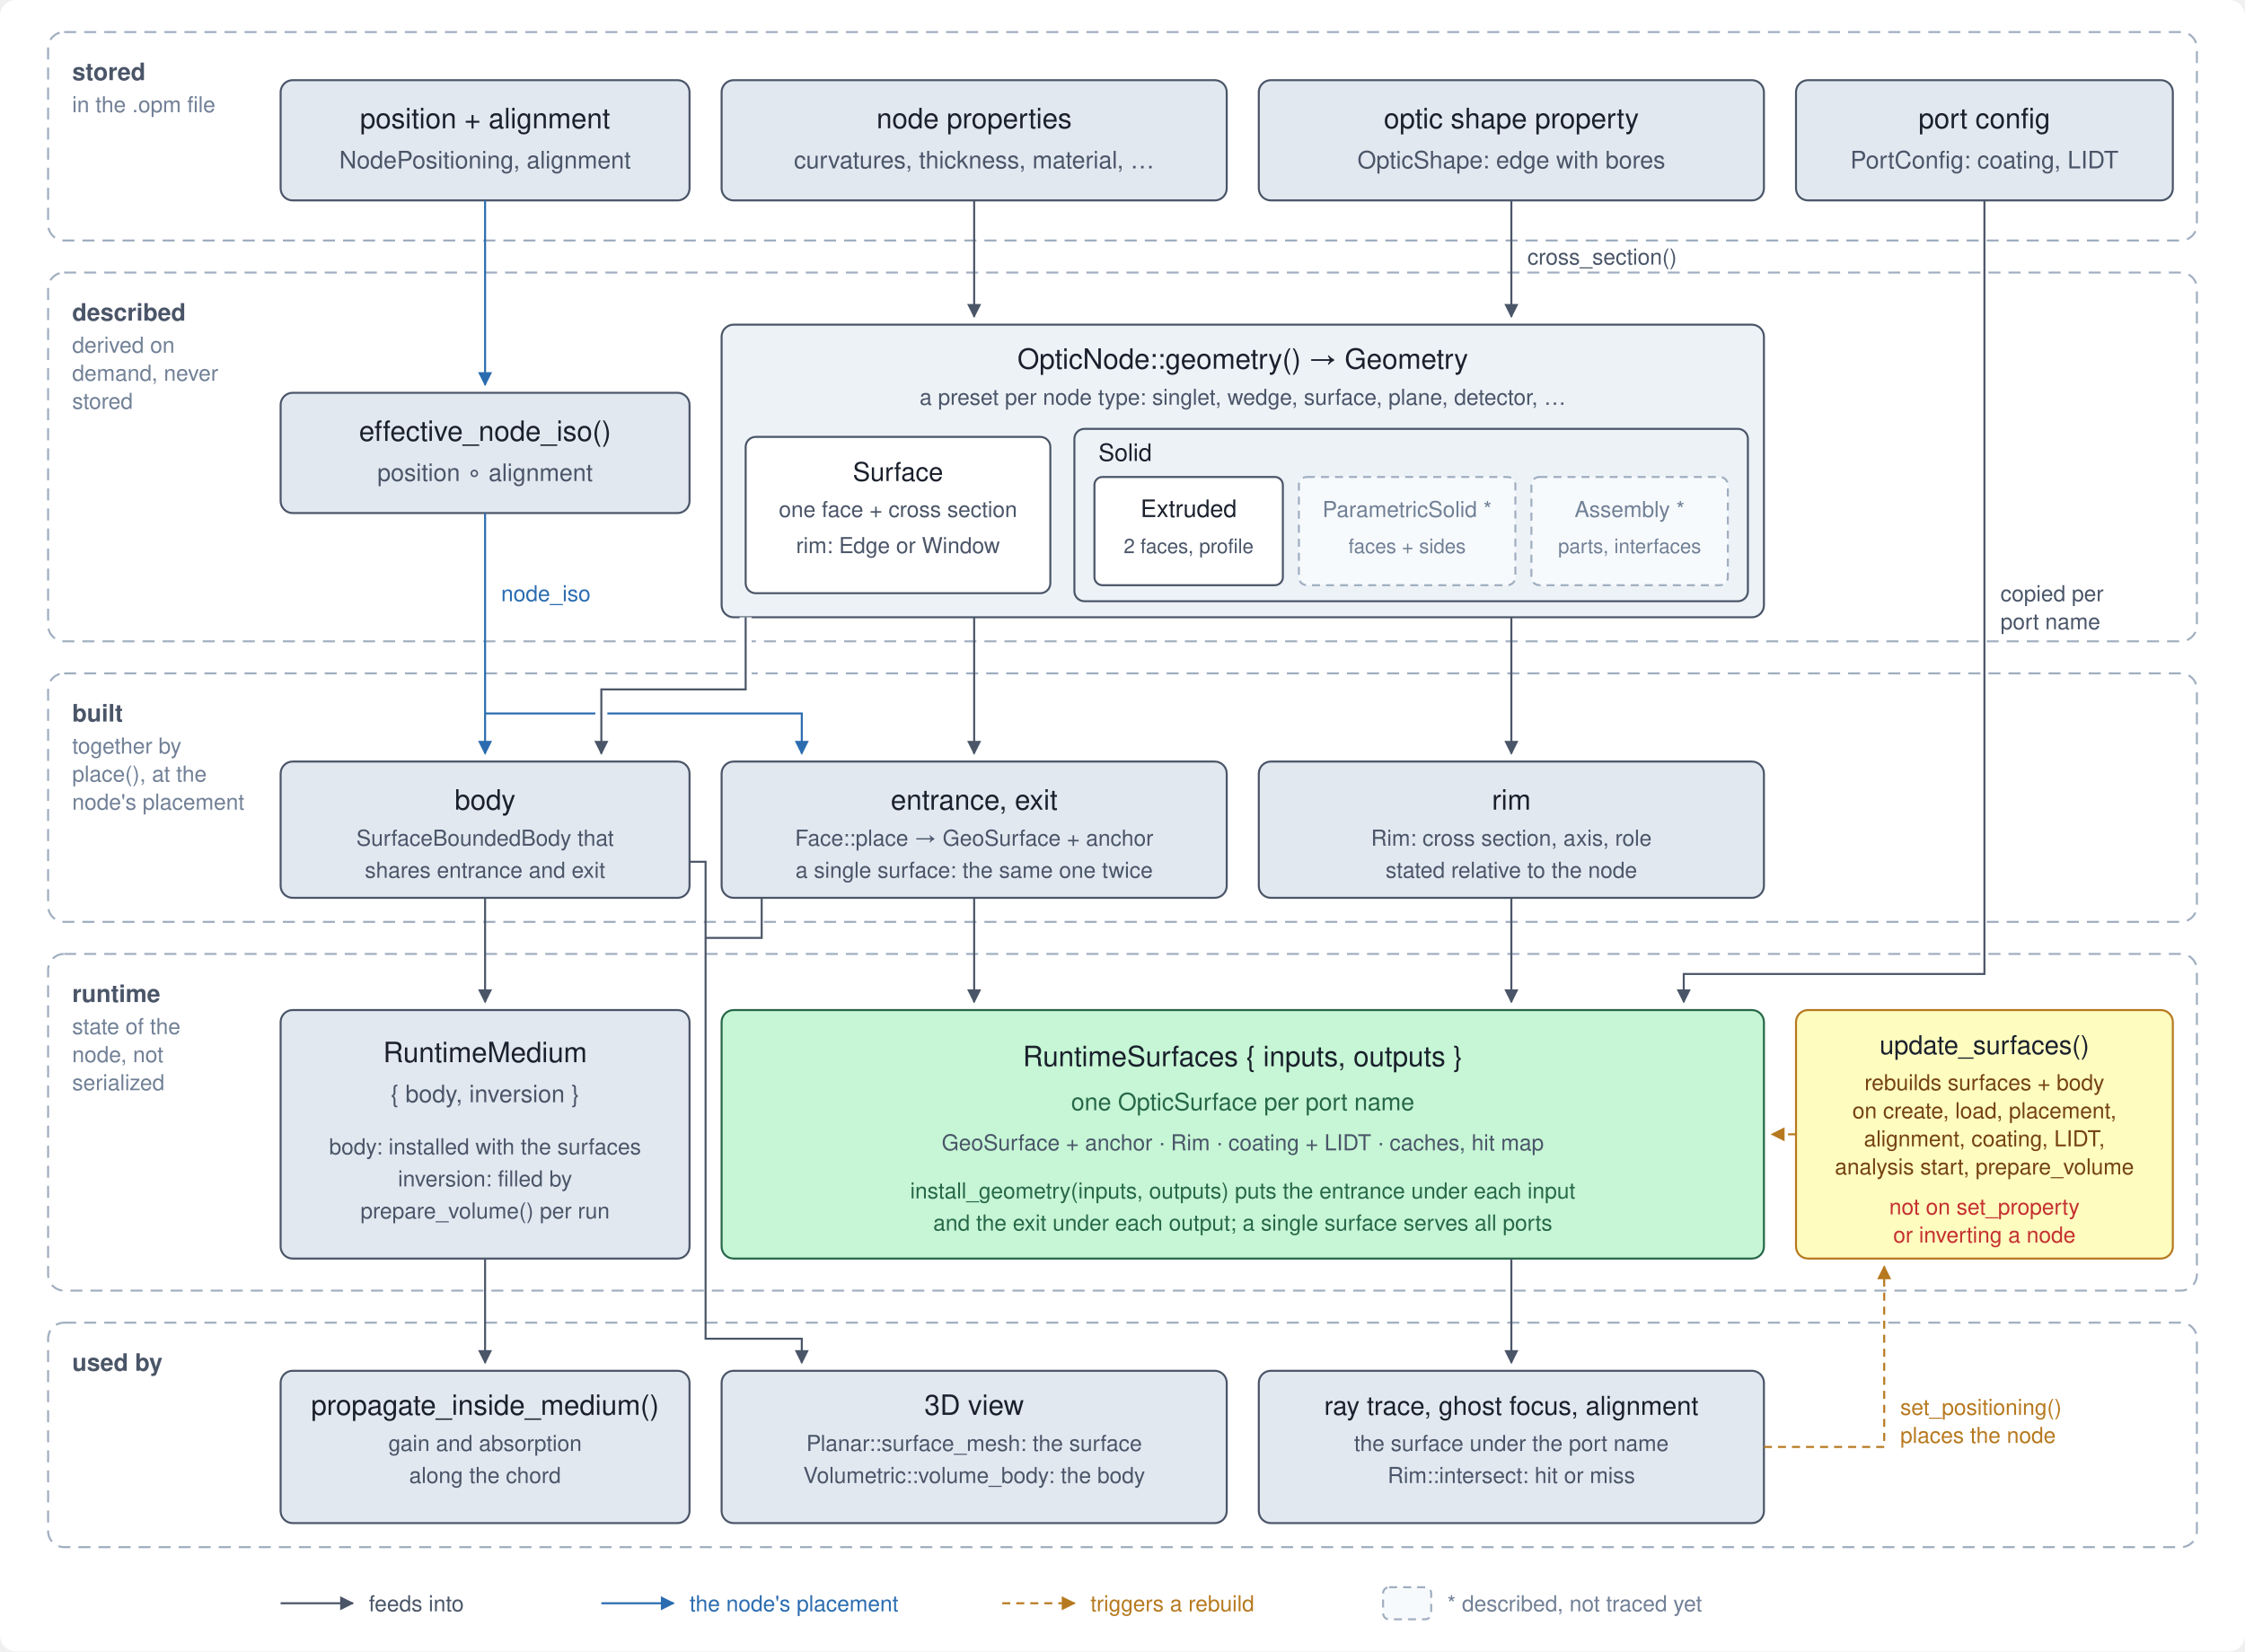
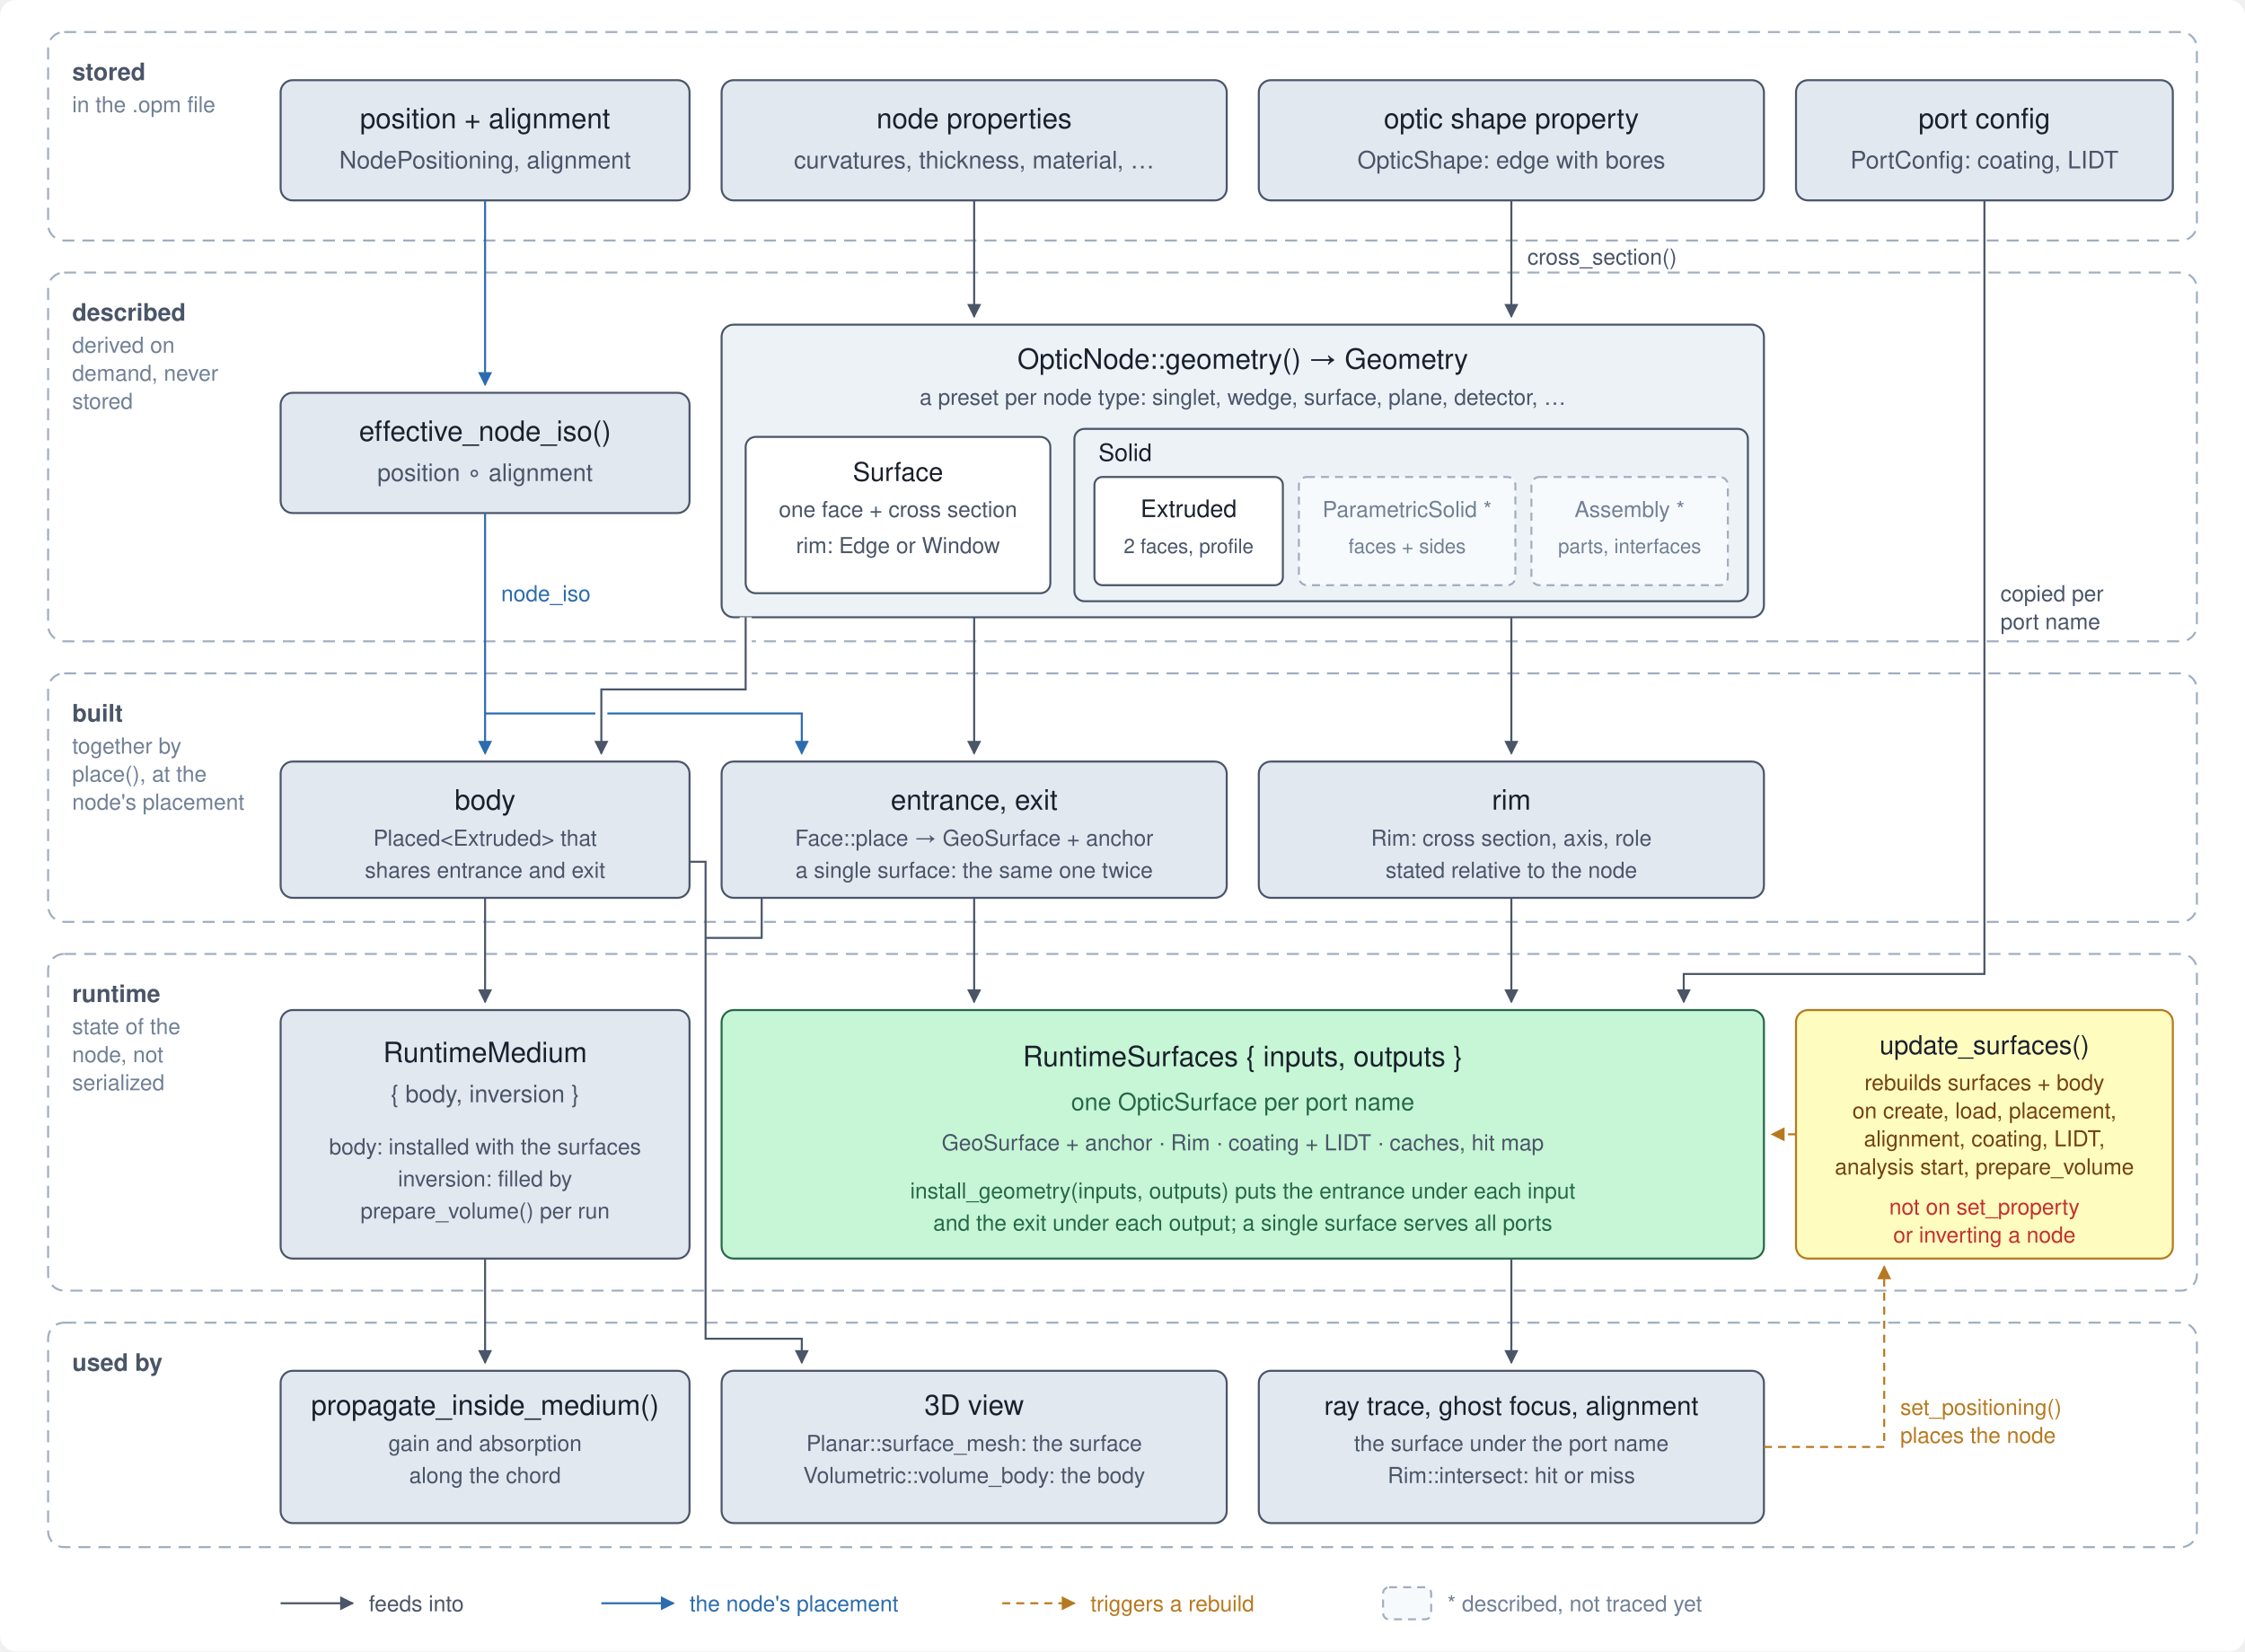
<svg xmlns="http://www.w3.org/2000/svg" width="1120" height="824" viewBox="0 0 1120 824" font-family="Helvetica, Arial, sans-serif">
  <defs>
    <marker id="arrow" viewBox="0 0 10 10" refX="9" refY="5" markerWidth="7" markerHeight="7" orient="auto">
      <path d="M 0 0 L 10 5 L 0 10 z" fill="#4a5568" />
    </marker>
    <marker id="arrow-placement" viewBox="0 0 10 10" refX="9" refY="5" markerWidth="7" markerHeight="7" orient="auto">
      <path d="M 0 0 L 10 5 L 0 10 z" fill="#2b6cb0" />
    </marker>
    <marker id="arrow-rebuild" viewBox="0 0 10 10" refX="9" refY="5" markerWidth="7" markerHeight="7" orient="auto">
      <path d="M 0 0 L 10 5 L 0 10 z" fill="#b7791f" />
    </marker>
  </defs>
  <rect x="0" y="0" width="1120" height="824" rx="8" fill="#ffffff" />
  <rect x="24" y="16" width="1072" height="104" rx="8" fill="none" stroke="#a0aec0" stroke-dasharray="6 4" />
  <text x="36" y="40" font-size="12" font-weight="bold" fill="#4a5568">stored</text>
  <text x="36" y="56" font-size="11" fill="#718096">in the .opm file</text>
  <rect x="140" y="40" width="204" height="60" rx="6" fill="#e2e8f0" stroke="#4a5568" />
  <text x="242" y="64" font-size="14" text-anchor="middle" fill="#1a202c">position + alignment</text>
  <text x="242" y="84" font-size="12" text-anchor="middle" fill="#4a5568">NodePositioning, alignment</text>
  <rect x="360" y="40" width="252" height="60" rx="6" fill="#e2e8f0" stroke="#4a5568" />
  <text x="486" y="64" font-size="14" text-anchor="middle" fill="#1a202c">node properties</text>
  <text x="486" y="84" font-size="12" text-anchor="middle" fill="#4a5568">curvatures, thickness, material, …</text>
  <rect x="628" y="40" width="252" height="60" rx="6" fill="#e2e8f0" stroke="#4a5568" />
  <text x="754" y="64" font-size="14" text-anchor="middle" fill="#1a202c">optic shape property</text>
  <text x="754" y="84" font-size="12" text-anchor="middle" fill="#4a5568">OpticShape: edge with bores</text>
  <rect x="896" y="40" width="188" height="60" rx="6" fill="#e2e8f0" stroke="#4a5568" />
  <text x="990" y="64" font-size="14" text-anchor="middle" fill="#1a202c">port config</text>
  <text x="990" y="84" font-size="12" text-anchor="middle" fill="#4a5568">PortConfig: coating, LIDT</text>
  <rect x="24" y="136" width="1072" height="184" rx="8" fill="none" stroke="#a0aec0" stroke-dasharray="6 4" />
  <text x="36" y="160" font-size="12" font-weight="bold" fill="#4a5568">described</text>
  <text x="36" y="176" font-size="11" fill="#718096">derived on</text>
  <text x="36" y="190" font-size="11" fill="#718096">demand, never</text>
  <text x="36" y="204" font-size="11" fill="#718096">stored</text>
  <rect x="140" y="196" width="204" height="60" rx="6" fill="#e2e8f0" stroke="#4a5568" />
  <text x="242" y="220" font-size="14" text-anchor="middle" fill="#1a202c">effective_node_iso()</text>
  <text x="242" y="240" font-size="12" text-anchor="middle" fill="#4a5568">position ∘ alignment</text>
  <rect x="360" y="162" width="520" height="146" rx="6" fill="#edf2f7" stroke="#4a5568" />
  <text x="620" y="184" font-size="14" text-anchor="middle" fill="#1a202c">OpticNode::geometry() → Geometry</text>
  <text x="620" y="202" font-size="11" text-anchor="middle" fill="#4a5568">a preset per node type: singlet, wedge, surface, plane, detector, …</text>
  <rect x="372" y="218" width="152" height="78" rx="5" fill="#ffffff" stroke="#4a5568" />
  <text x="448" y="240" font-size="13" text-anchor="middle" fill="#1a202c">Surface</text>
  <text x="448" y="258" font-size="11" text-anchor="middle" fill="#4a5568">one face + cross section</text>
  <text x="448" y="276" font-size="11" text-anchor="middle" fill="#4a5568">rim: Edge or Window</text>
  <rect x="536" y="214" width="336" height="86" rx="5" fill="none" stroke="#4a5568" />
  <text x="548" y="230" font-size="12" fill="#1a202c">Solid</text>
  <rect x="546" y="238" width="94" height="54" rx="4" fill="#ffffff" stroke="#4a5568" />
  <text x="593" y="258" font-size="12" text-anchor="middle" fill="#1a202c">Extruded</text>
  <text x="593" y="276" font-size="10" text-anchor="middle" fill="#4a5568">2 faces, profile</text>
  <rect x="648" y="238" width="108" height="54" rx="4" fill="#f7fafc" stroke="#a0aec0" stroke-dasharray="4 3" />
  <text x="702" y="258" font-size="11" text-anchor="middle" fill="#718096">ParametricSolid *</text>
  <text x="702" y="276" font-size="10" text-anchor="middle" fill="#718096">faces + sides</text>
  <rect x="764" y="238" width="98" height="54" rx="4" fill="#f7fafc" stroke="#a0aec0" stroke-dasharray="4 3" />
  <text x="813" y="258" font-size="11" text-anchor="middle" fill="#718096">Assembly *</text>
  <text x="813" y="276" font-size="10" text-anchor="middle" fill="#718096">parts, interfaces</text>
  <line x1="242" y1="100" x2="242" y2="192" stroke="#2b6cb0" marker-end="url(#arrow-placement)" />
  <line x1="486" y1="100" x2="486" y2="158" stroke="#4a5568" marker-end="url(#arrow)" />
  <line x1="754" y1="100" x2="754" y2="158" stroke="#4a5568" marker-end="url(#arrow)" />
  <text x="762" y="132" font-size="11" fill="#4a5568">cross_section()</text>
  <rect x="24" y="336" width="1072" height="124" rx="8" fill="none" stroke="#a0aec0" stroke-dasharray="6 4" />
  <text x="36" y="360" font-size="12" font-weight="bold" fill="#4a5568">built</text>
  <text x="36" y="376" font-size="11" fill="#718096">together by</text>
  <text x="36" y="390" font-size="11" fill="#718096">place(), at the</text>
  <text x="36" y="404" font-size="11" fill="#718096">node's placement</text>
  <rect x="140" y="380" width="204" height="68" rx="6" fill="#e2e8f0" stroke="#4a5568" />
  <text x="242" y="404" font-size="14" text-anchor="middle" fill="#1a202c">body</text>
-   <text x="242" y="422" font-size="11" text-anchor="middle" fill="#4a5568">SurfaceBoundedBody that</text>
+   <text x="242" y="422" font-size="11" text-anchor="middle" fill="#4a5568">Placed&lt;Extruded&gt; that</text>
  <text x="242" y="438" font-size="11" text-anchor="middle" fill="#4a5568">shares entrance and exit</text>
  <rect x="360" y="380" width="252" height="68" rx="6" fill="#e2e8f0" stroke="#4a5568" />
  <text x="486" y="404" font-size="14" text-anchor="middle" fill="#1a202c">entrance, exit</text>
  <text x="486" y="422" font-size="11" text-anchor="middle" fill="#4a5568">Face::place → GeoSurface + anchor</text>
  <text x="486" y="438" font-size="11" text-anchor="middle" fill="#4a5568">a single surface: the same one twice</text>
  <rect x="628" y="380" width="252" height="68" rx="6" fill="#e2e8f0" stroke="#4a5568" />
  <text x="754" y="404" font-size="14" text-anchor="middle" fill="#1a202c">rim</text>
  <text x="754" y="422" font-size="11" text-anchor="middle" fill="#4a5568">Rim: cross section, axis, role</text>
  <text x="754" y="438" font-size="11" text-anchor="middle" fill="#4a5568">stated relative to the node</text>
  <line x1="242" y1="256" x2="242" y2="376" stroke="#2b6cb0" marker-end="url(#arrow-placement)" />
  <path d="M 242 356 L 400 356 L 400 376" fill="none" stroke="#2b6cb0" marker-end="url(#arrow-placement)" />
  <text x="250" y="300" font-size="11" fill="#2b6cb0">node_iso</text>
  <line x1="486" y1="308" x2="486" y2="376" stroke="#4a5568" marker-end="url(#arrow)" />
  <line x1="754" y1="308" x2="754" y2="376" stroke="#4a5568" marker-end="url(#arrow)" />
  <path d="M 372 308 L 372 344 L 300 344 L 300 376" fill="none" stroke="#ffffff" stroke-width="6" />
  <path d="M 372 308 L 372 344 L 300 344 L 300 376" fill="none" stroke="#4a5568" marker-end="url(#arrow)" />
  <rect x="24" y="476" width="1072" height="168" rx="8" fill="none" stroke="#a0aec0" stroke-dasharray="6 4" />
  <text x="36" y="500" font-size="12" font-weight="bold" fill="#4a5568">runtime</text>
  <text x="36" y="516" font-size="11" fill="#718096">state of the</text>
  <text x="36" y="530" font-size="11" fill="#718096">node, not</text>
  <text x="36" y="544" font-size="11" fill="#718096">serialized</text>
  <rect x="140" y="504" width="204" height="124" rx="6" fill="#e2e8f0" stroke="#4a5568" />
  <text x="242" y="530" font-size="14" text-anchor="middle" fill="#1a202c">RuntimeMedium</text>
  <text x="242" y="550" font-size="12" text-anchor="middle" fill="#4a5568">{ body, inversion }</text>
  <text x="242" y="576" font-size="11" text-anchor="middle" fill="#4a5568">body: installed with the surfaces</text>
  <text x="242" y="592" font-size="11" text-anchor="middle" fill="#4a5568">inversion: filled by</text>
  <text x="242" y="608" font-size="11" text-anchor="middle" fill="#4a5568">prepare_volume() per run</text>
  <rect x="360" y="504" width="520" height="124" rx="6" fill="#c6f6d5" stroke="#276749" />
  <text x="620" y="532" font-size="14" text-anchor="middle" fill="#1a202c">RuntimeSurfaces { inputs, outputs }</text>
  <text x="620" y="554" font-size="12" text-anchor="middle" fill="#276749">one OpticSurface per port name</text>
  <text x="620" y="574" font-size="11" text-anchor="middle" fill="#4a5568">GeoSurface + anchor · Rim · coating + LIDT · caches, hit map</text>
  <text x="620" y="598" font-size="11" text-anchor="middle" fill="#276749">install_geometry(inputs, outputs) puts the entrance under each input</text>
  <text x="620" y="614" font-size="11" text-anchor="middle" fill="#276749">and the exit under each output; a single surface serves all ports</text>
  <rect x="896" y="504" width="188" height="124" rx="6" fill="#fefcbf" stroke="#b7791f" />
  <text x="990" y="526" font-size="13" text-anchor="middle" fill="#1a202c">update_surfaces()</text>
  <text x="990" y="544" font-size="11" text-anchor="middle" fill="#744210">rebuilds surfaces + body</text>
  <text x="990" y="558" font-size="11" text-anchor="middle" fill="#744210">on create, load, placement,</text>
  <text x="990" y="572" font-size="11" text-anchor="middle" fill="#744210">alignment, coating, LIDT,</text>
  <text x="990" y="586" font-size="11" text-anchor="middle" fill="#744210">analysis start, prepare_volume</text>
  <text x="990" y="606" font-size="11" text-anchor="middle" fill="#c53030">not on set_property</text>
  <text x="990" y="620" font-size="11" text-anchor="middle" fill="#c53030">or inverting a node</text>
  <line x1="896" y1="566" x2="884" y2="566" stroke="#b7791f" stroke-dasharray="4 3" marker-end="url(#arrow-rebuild)" />
  <line x1="242" y1="448" x2="242" y2="500" stroke="#4a5568" marker-end="url(#arrow)" />
  <line x1="486" y1="448" x2="486" y2="500" stroke="#4a5568" marker-end="url(#arrow)" />
  <line x1="754" y1="448" x2="754" y2="500" stroke="#4a5568" marker-end="url(#arrow)" />
  <path d="M 990 100 L 990 486 L 840 486 L 840 500" fill="none" stroke="#4a5568" marker-end="url(#arrow)" />
  <text x="998" y="300" font-size="11" fill="#4a5568">copied per</text>
  <text x="998" y="314" font-size="11" fill="#4a5568">port name</text>
  <rect x="24" y="660" width="1072" height="112" rx="8" fill="none" stroke="#a0aec0" stroke-dasharray="6 4" />
  <text x="36" y="684" font-size="12" font-weight="bold" fill="#4a5568">used by</text>
  <rect x="140" y="684" width="204" height="76" rx="6" fill="#e2e8f0" stroke="#4a5568" />
  <text x="242" y="706" font-size="14" text-anchor="middle" fill="#1a202c">propagate_inside_medium()</text>
  <text x="242" y="724" font-size="11" text-anchor="middle" fill="#4a5568">gain and absorption</text>
  <text x="242" y="740" font-size="11" text-anchor="middle" fill="#4a5568">along the chord</text>
  <rect x="360" y="684" width="252" height="76" rx="6" fill="#e2e8f0" stroke="#4a5568" />
  <text x="486" y="706" font-size="14" text-anchor="middle" fill="#1a202c">3D view</text>
  <text x="486" y="724" font-size="11" text-anchor="middle" fill="#4a5568">Planar::surface_mesh: the surface</text>
  <text x="486" y="740" font-size="11" text-anchor="middle" fill="#4a5568">Volumetric::volume_body: the body</text>
  <rect x="628" y="684" width="252" height="76" rx="6" fill="#e2e8f0" stroke="#4a5568" />
  <text x="754" y="706" font-size="13" text-anchor="middle" fill="#1a202c">ray trace, ghost focus, alignment</text>
  <text x="754" y="724" font-size="11" text-anchor="middle" fill="#4a5568">the surface under the port name</text>
  <text x="754" y="740" font-size="11" text-anchor="middle" fill="#4a5568">Rim::intersect: hit or miss</text>
  <line x1="242" y1="628" x2="242" y2="680" stroke="#4a5568" marker-end="url(#arrow)" />
  <line x1="754" y1="628" x2="754" y2="680" stroke="#4a5568" marker-end="url(#arrow)" />
  <path d="M 380 448 L 380 468 L 352 468" fill="none" stroke="#4a5568" />
  <path d="M 344 430 L 352 430 L 352 668 L 400 668 L 400 680" fill="none" stroke="#4a5568" marker-end="url(#arrow)" />
  <path d="M 880 722 L 940 722 L 940 632" fill="none" stroke="#b7791f" stroke-dasharray="4 3" marker-end="url(#arrow-rebuild)" />
  <text x="948" y="706" font-size="11" fill="#b7791f">set_positioning()</text>
  <text x="948" y="720" font-size="11" fill="#b7791f">places the node</text>
  <line x1="140" y1="800" x2="176" y2="800" stroke="#4a5568" marker-end="url(#arrow)" />
  <text x="184" y="804" font-size="11" fill="#4a5568">feeds into</text>
  <line x1="300" y1="800" x2="336" y2="800" stroke="#2b6cb0" marker-end="url(#arrow-placement)" />
  <text x="344" y="804" font-size="11" fill="#2b6cb0">the node's placement</text>
  <line x1="500" y1="800" x2="536" y2="800" stroke="#b7791f" stroke-dasharray="4 3" marker-end="url(#arrow-rebuild)" />
  <text x="544" y="804" font-size="11" fill="#b7791f">triggers a rebuild</text>
  <rect x="690" y="792" width="24" height="16" rx="3" fill="#f7fafc" stroke="#a0aec0" stroke-dasharray="4 3" />
  <text x="722" y="804" font-size="11" fill="#718096">* described, not traced yet</text>
</svg>
